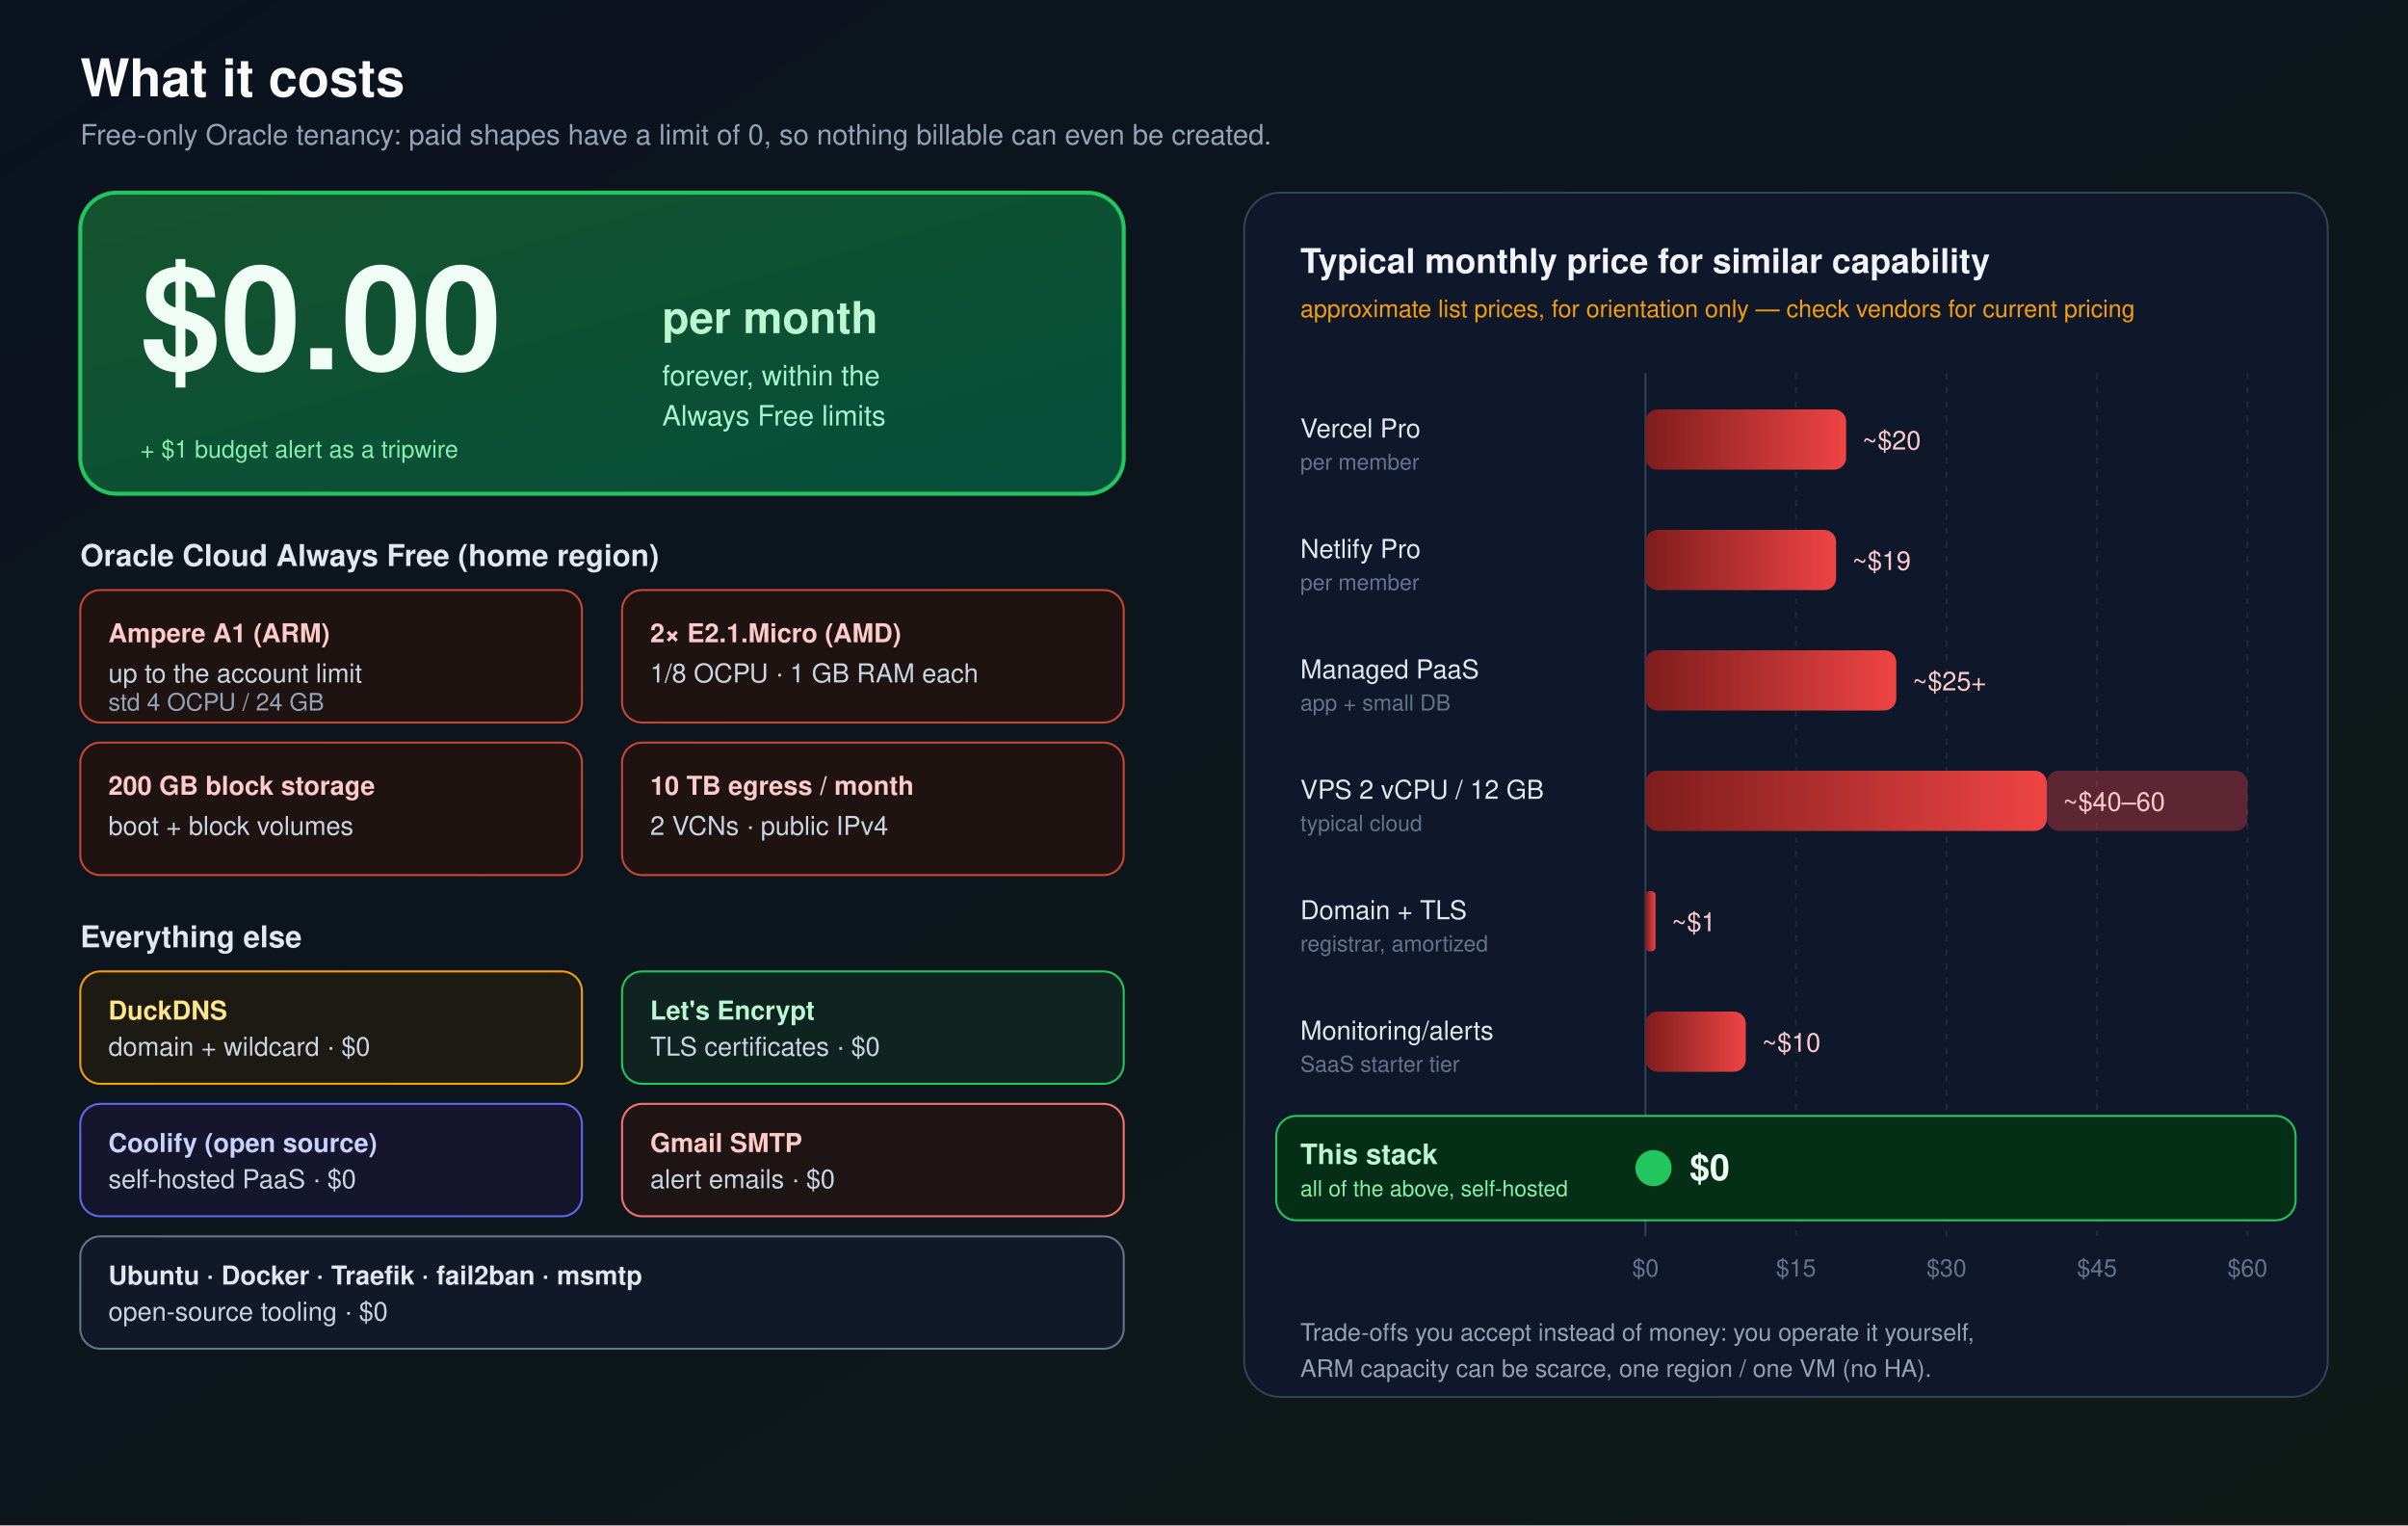
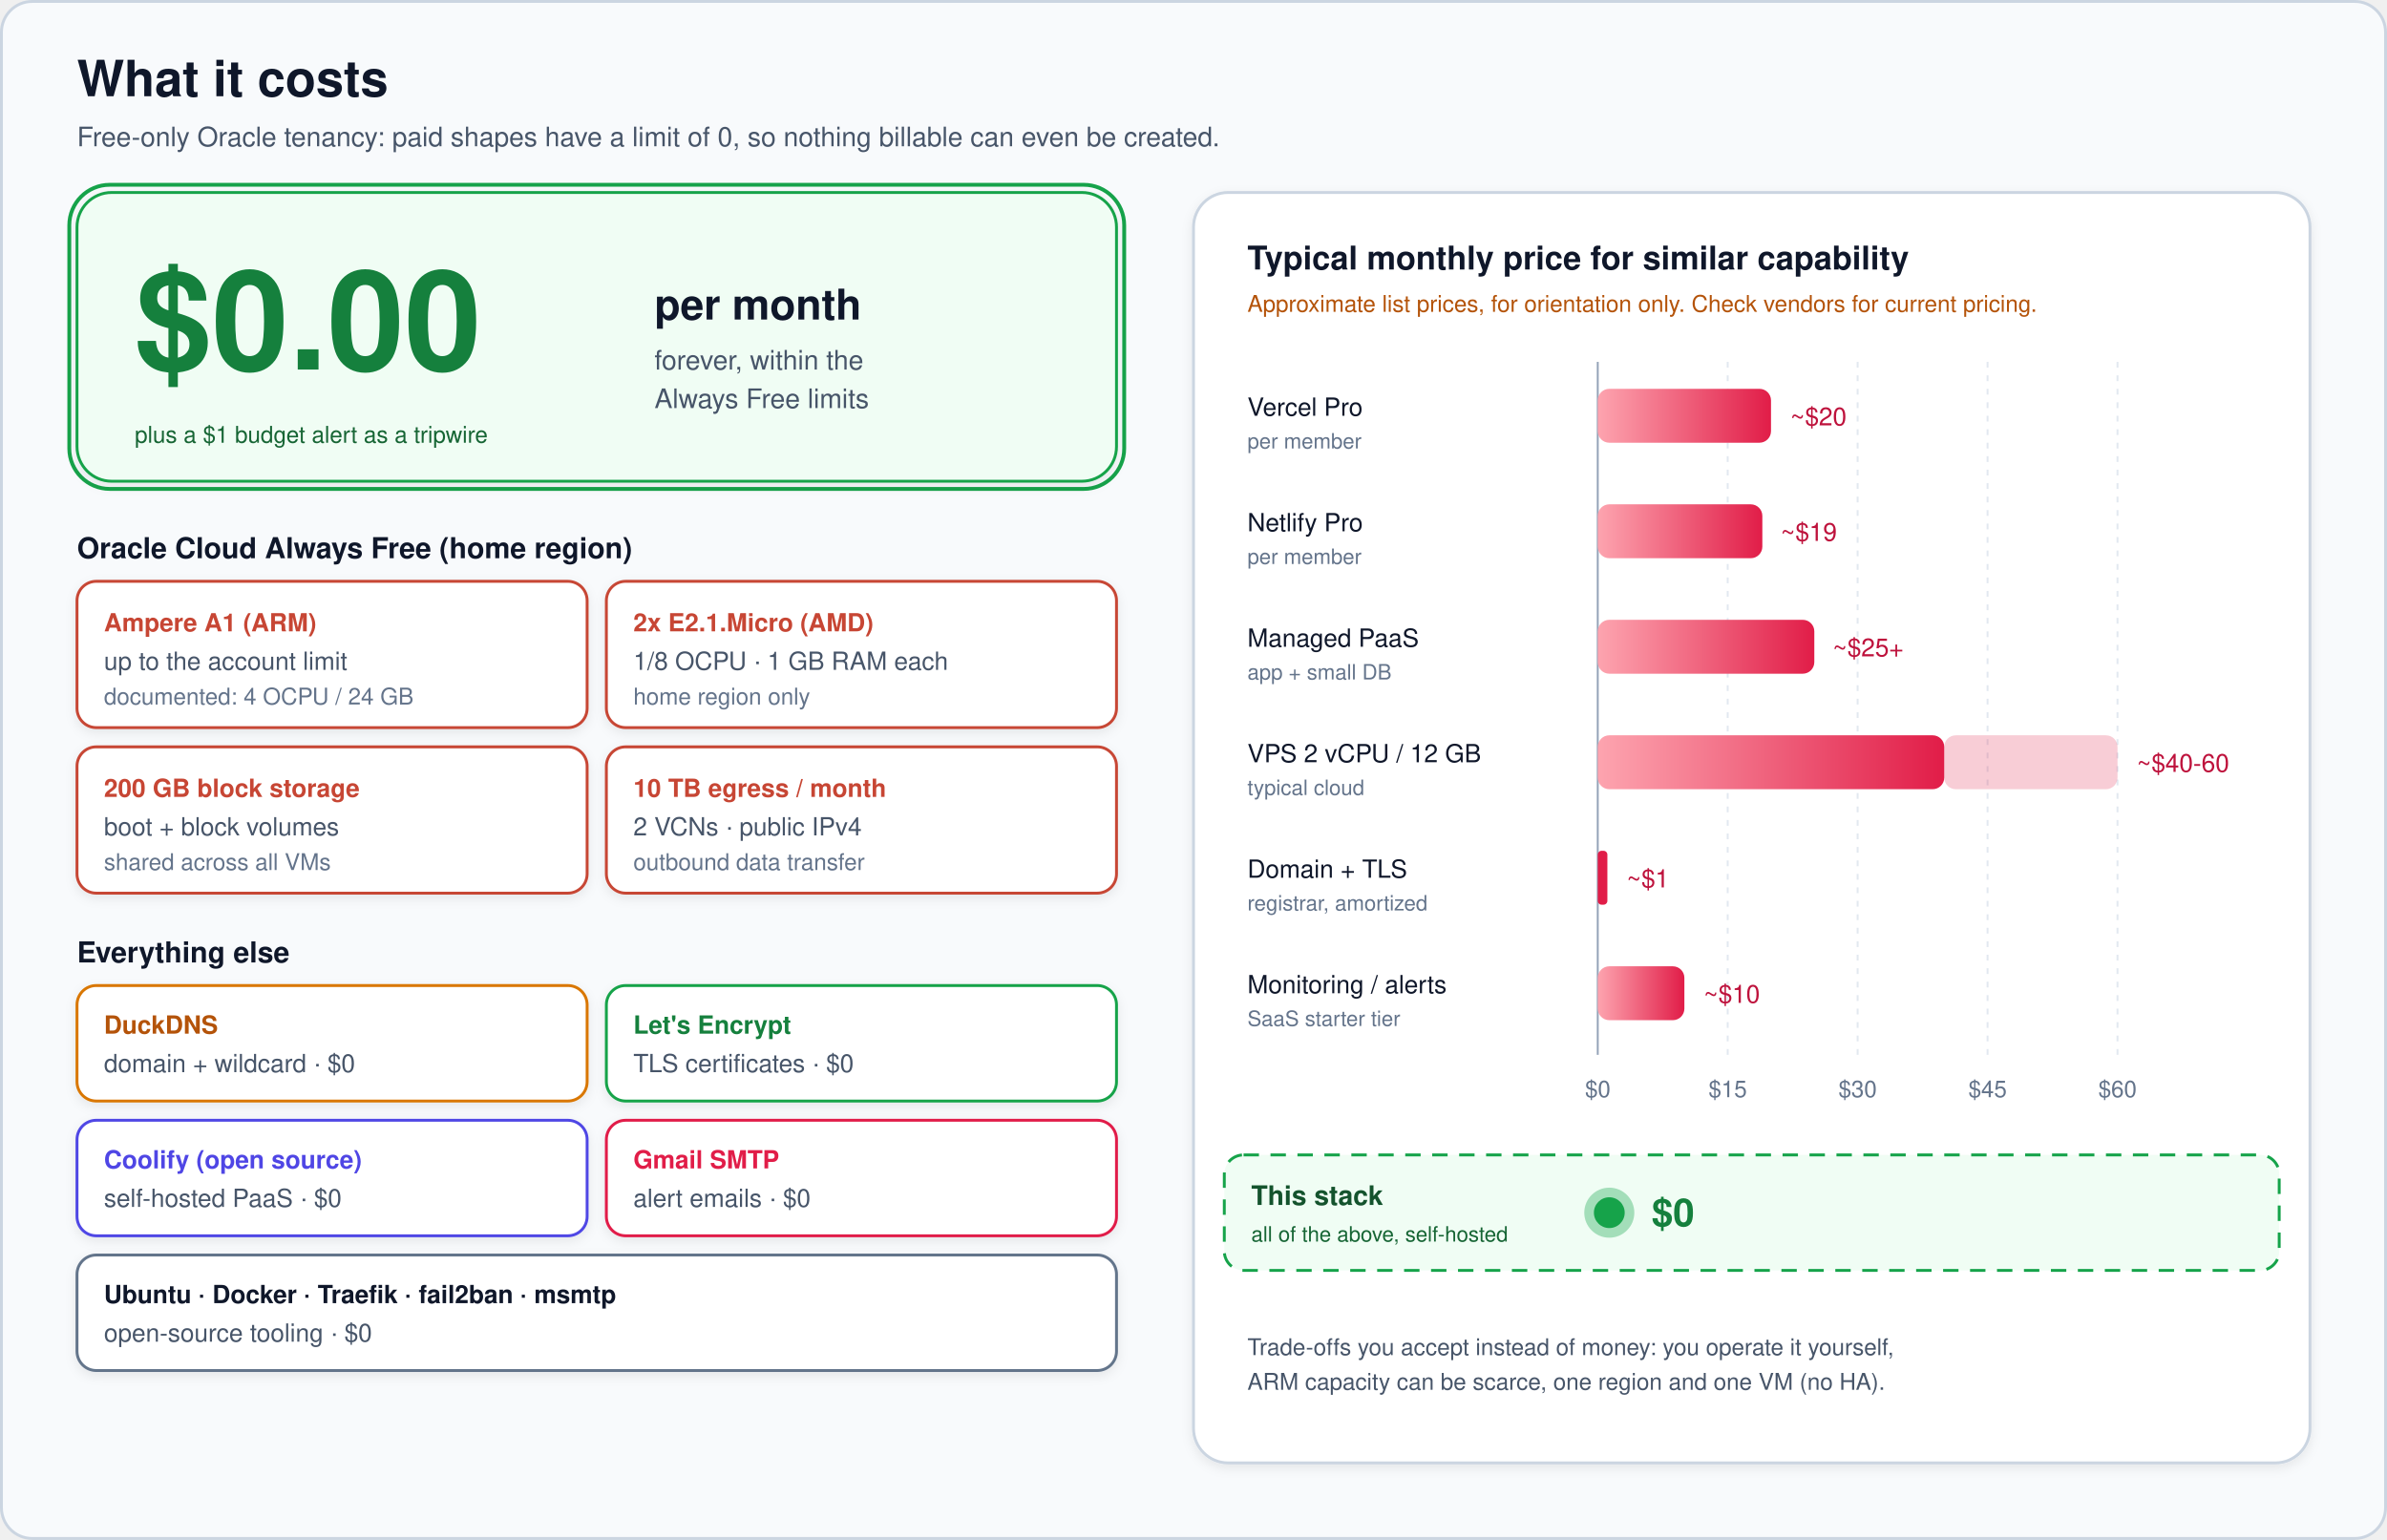
- <svg xmlns="http://www.w3.org/2000/svg" width="1200" height="760" viewBox="0 0 1200 760" role="img" aria-labelledby="t d">
+ <svg xmlns="http://www.w3.org/2000/svg" width="1240" height="800" viewBox="0 0 1240 800" role="img" aria-labelledby="t d">
+   <style>
+     .bar { }
+     .d1 { animation-delay: .15s } .d2 { animation-delay: .3s } .d3 { animation-delay: .45s }
+     .d4 { animation-delay: .6s } .d5 { animation-delay: .75s } .d6 { animation-delay: .9s }
+     .val { }
+     .v1 { animation-delay: .9s } .v2 { animation-delay: 1.05s } .v3 { animation-delay: 1.2s }
+     .v4 { animation-delay: 1.35s } .v5 { animation-delay: 1.5s } .v6 { animation-delay: 1.65s } .v7 { animation-delay: 1.9s }
+     .pulse { animation: pulse 3.2s ease-in-out infinite; }
+     .dot { animation: pulse 2.4s ease-in-out infinite; }
+     .flow { stroke-dasharray: 8 6; animation: dash 1.6s linear infinite; }
+     .card { }
+     @keyframes grow { from { transform: scaleX(0); } to { transform: scaleX(1); } }
+     @keyframes fade { from { opacity: 0; } to { opacity: 1; } }
+     @keyframes pulse { 0%, 100% { opacity: .25; } 50% { opacity: 1; } }
+     @keyframes dash { to { stroke-dashoffset: -28; } }
+     @media (prefers-reduced-motion: reduce) { * { animation: none !important; } }
+   </style>
  <defs>
-     <linearGradient id="bg" x1="0" y1="0" x2="1" y2="1">
-       <stop offset="0" stop-color="#0b1220" />
-       <stop offset="1" stop-color="#0f1a17" />
-     </linearGradient>
-     <linearGradient id="hero" x1="0" y1="0" x2="1" y2="1">
-       <stop offset="0" stop-color="#14532d" />
-       <stop offset="1" stop-color="#064e3b" />
-     </linearGradient>
+     <filter id="sh" x="-10%" y="-10%" width="120%" height="130%">
+       <feDropShadow dx="0" dy="2" stdDeviation="3" flood-color="#0f172a" flood-opacity="0.08" />
+     </filter>
    <linearGradient id="paid" x1="0" y1="0" x2="1" y2="0">
-       <stop offset="0" stop-color="#7f1d1d" />
-       <stop offset="1" stop-color="#ef4444" />
+       <stop offset="0" stop-color="#fda4af" />
+       <stop offset="1" stop-color="#e11d48" />
    </linearGradient>
  </defs>
-   <rect width="1200" height="760" fill="url(#bg)" />
+   <rect x="0.75" y="0.75" width="1238.5" height="798.5" rx="16" fill="#f8fafc" stroke="#cbd5e1" stroke-width="1.5" />
  <g font-family="Segoe UI, Helvetica, Arial, sans-serif">
-     <text x="40" y="48" font-size="26" font-weight="700" fill="#f8fafc">What it costs</text>
-     <text x="40" y="72" font-size="14" fill="#94a3b8">Free-only Oracle tenancy: paid shapes have a limit of 0, so nothing billable can even be created.</text>
-     <g transform="translate(40,96)">
-       <rect width="520" height="150" rx="18" fill="url(#hero)" stroke="#22c55e" stroke-width="2" />
-       <text x="30" y="88" font-size="72" font-weight="800" fill="#f0fdf4">$0.00</text>
-       <text x="290" y="70" font-size="22" font-weight="700" fill="#bbf7d0">per month</text>
-       <text x="290" y="96" font-size="14" fill="#a7f3d0">forever, within the</text>
-       <text x="290" y="116" font-size="14" fill="#a7f3d0">Always Free limits</text>
-       <text x="30" y="132" font-size="12" fill="#86efac">+ $1 budget alert as a tripwire</text>
+     <text x="40" y="50" font-size="26" font-weight="700" fill="#0f172a">What it costs</text>
+     <text x="40" y="76" font-size="14" fill="#475569">Free-only Oracle tenancy: paid shapes have a limit of 0, so nothing billable can even be created.</text>
+     <g transform="translate(40,100)">
+       <rect x="-4" y="-4" width="548" height="158" rx="21" fill="none" stroke="#16a34a" stroke-width="2" class="pulse" />
+       <rect width="540" height="150" rx="18" fill="#f0fdf4" stroke="#16a34a" stroke-width="1.5" filter="url(#sh)" />
+       <text x="30" y="92" font-size="72" font-weight="800" fill="#15803d">$0.00</text>
+       <text x="300" y="66" font-size="22" font-weight="700" fill="#0f172a">per month</text>
+       <text x="300" y="92" font-size="14" fill="#475569">forever, within the</text>
+       <text x="300" y="112" font-size="14" fill="#475569">Always Free limits</text>
+       <text x="30" y="130" font-size="12" fill="#166534">plus a $1 budget alert as a tripwire</text>
    </g>
    <g font-size="13">
-       <text x="40" y="282" font-size="15" font-weight="700" fill="#e2e8f0">Oracle Cloud Always Free (home region)</text>
-       <g transform="translate(40,294)">
-         <rect width="250" height="66" rx="10" fill="#1f1311" stroke="#C74634" />
-         <text x="14" y="26" font-weight="700" fill="#fecaca">Ampere A1 (ARM)</text>
-         <text x="14" y="46" fill="#cbd5e1">up to the account limit</text>
-         <text x="14" y="60" fill="#94a3b8" font-size="12">std 4 OCPU / 24 GB</text>
+       <text x="40" y="290" font-size="15" font-weight="700" fill="#0f172a">Oracle Cloud Always Free (home region)</text>
+       <g transform="translate(40,302)" class="card">
+         <rect width="265" height="76" rx="10" fill="#ffffff" stroke="#C74634" stroke-width="1.5" filter="url(#sh)" />
+         <text x="14" y="26" font-weight="700" fill="#C74634">Ampere A1 (ARM)</text>
+         <text x="14" y="46" fill="#475569">up to the account limit</text>
+         <text x="14" y="64" fill="#64748b" font-size="12">documented: 4 OCPU / 24 GB</text>
      </g>
-       <g transform="translate(310,294)">
-         <rect width="250" height="66" rx="10" fill="#1f1311" stroke="#C74634" />
-         <text x="14" y="26" font-weight="700" fill="#fecaca">2× E2.1.Micro (AMD)</text>
-         <text x="14" y="46" fill="#cbd5e1">1/8 OCPU · 1 GB RAM each</text>
+       <g transform="translate(315,302)" class="card">
+         <rect width="265" height="76" rx="10" fill="#ffffff" stroke="#C74634" stroke-width="1.5" filter="url(#sh)" />
+         <text x="14" y="26" font-weight="700" fill="#C74634">2x E2.1.Micro (AMD)</text>
+         <text x="14" y="46" fill="#475569">1/8 OCPU · 1 GB RAM each</text>
+         <text x="14" y="64" fill="#64748b" font-size="12">home region only</text>
      </g>
-       <g transform="translate(40,370)">
-         <rect width="250" height="66" rx="10" fill="#1f1311" stroke="#C74634" />
-         <text x="14" y="26" font-weight="700" fill="#fecaca">200 GB block storage</text>
-         <text x="14" y="46" fill="#cbd5e1">boot + block volumes</text>
+       <g transform="translate(40,388)" class="card">
+         <rect width="265" height="76" rx="10" fill="#ffffff" stroke="#C74634" stroke-width="1.5" filter="url(#sh)" />
+         <text x="14" y="26" font-weight="700" fill="#C74634">200 GB block storage</text>
+         <text x="14" y="46" fill="#475569">boot + block volumes</text>
+         <text x="14" y="64" fill="#64748b" font-size="12">shared across all VMs</text>
      </g>
-       <g transform="translate(310,370)">
-         <rect width="250" height="66" rx="10" fill="#1f1311" stroke="#C74634" />
-         <text x="14" y="26" font-weight="700" fill="#fecaca">10 TB egress / month</text>
-         <text x="14" y="46" fill="#cbd5e1">2 VCNs · public IPv4</text>
+       <g transform="translate(315,388)" class="card">
+         <rect width="265" height="76" rx="10" fill="#ffffff" stroke="#C74634" stroke-width="1.5" filter="url(#sh)" />
+         <text x="14" y="26" font-weight="700" fill="#C74634">10 TB egress / month</text>
+         <text x="14" y="46" fill="#475569">2 VCNs · public IPv4</text>
+         <text x="14" y="64" fill="#64748b" font-size="12">outbound data transfer</text>
      </g>
-       <text x="40" y="472" font-size="15" font-weight="700" fill="#e2e8f0">Everything else</text>
-       <g transform="translate(40,484)">
-         <rect width="250" height="56" rx="10" fill="#1c1a12" stroke="#f59e0b" />
-         <text x="14" y="24" font-weight="700" fill="#fde68a">DuckDNS</text>
-         <text x="14" y="42" fill="#cbd5e1">domain + wildcard · $0</text>
+       <text x="40" y="500" font-size="15" font-weight="700" fill="#0f172a">Everything else</text>
+       <g transform="translate(40,512)" class="card">
+         <rect width="265" height="60" rx="10" fill="#ffffff" stroke="#d97706" stroke-width="1.5" filter="url(#sh)" />
+         <text x="14" y="25" font-weight="700" fill="#b45309">DuckDNS</text>
+         <text x="14" y="45" fill="#475569">domain + wildcard · $0</text>
      </g>
-       <g transform="translate(310,484)">
-         <rect width="250" height="56" rx="10" fill="#0f2320" stroke="#22c55e" />
-         <text x="14" y="24" font-weight="700" fill="#bbf7d0">Let's Encrypt</text>
-         <text x="14" y="42" fill="#cbd5e1">TLS certificates · $0</text>
+       <g transform="translate(315,512)" class="card">
+         <rect width="265" height="60" rx="10" fill="#ffffff" stroke="#16a34a" stroke-width="1.5" filter="url(#sh)" />
+         <text x="14" y="25" font-weight="700" fill="#15803d">Let's Encrypt</text>
+         <text x="14" y="45" fill="#475569">TLS certificates · $0</text>
      </g>
-       <g transform="translate(40,550)">
-         <rect width="250" height="56" rx="10" fill="#15152b" stroke="#6366f1" />
-         <text x="14" y="24" font-weight="700" fill="#c7d2fe">Coolify (open source)</text>
-         <text x="14" y="42" fill="#cbd5e1">self-hosted PaaS · $0</text>
+       <g transform="translate(40,582)" class="card">
+         <rect width="265" height="60" rx="10" fill="#ffffff" stroke="#4f46e5" stroke-width="1.5" filter="url(#sh)" />
+         <text x="14" y="25" font-weight="700" fill="#4f46e5">Coolify (open source)</text>
+         <text x="14" y="45" fill="#475569">self-hosted PaaS · $0</text>
      </g>
-       <g transform="translate(310,550)">
-         <rect width="250" height="56" rx="10" fill="#1f1414" stroke="#f87171" />
-         <text x="14" y="24" font-weight="700" fill="#fecaca">Gmail SMTP</text>
-         <text x="14" y="42" fill="#cbd5e1">alert emails · $0</text>
+       <g transform="translate(315,582)" class="card">
+         <rect width="265" height="60" rx="10" fill="#ffffff" stroke="#e11d48" stroke-width="1.5" filter="url(#sh)" />
+         <text x="14" y="25" font-weight="700" fill="#e11d48">Gmail SMTP</text>
+         <text x="14" y="45" fill="#475569">alert emails · $0</text>
      </g>
-       <g transform="translate(40,616)">
-         <rect width="520" height="56" rx="10" fill="#111827" stroke="#64748b" />
-         <text x="14" y="24" font-weight="700" fill="#e2e8f0">Ubuntu · Docker · Traefik · fail2ban · msmtp</text>
-         <text x="14" y="42" fill="#cbd5e1">open-source tooling · $0</text>
+       <g transform="translate(40,652)" class="card">
+         <rect width="540" height="60" rx="10" fill="#ffffff" stroke="#64748b" stroke-width="1.5" filter="url(#sh)" />
+         <text x="14" y="25" font-weight="700" fill="#0f172a">Ubuntu · Docker · Traefik · fail2ban · msmtp</text>
+         <text x="14" y="45" fill="#475569">open-source tooling · $0</text>
      </g>
    </g>
-     <g transform="translate(620,96)">
-       <rect width="540" height="600" rx="18" fill="#0f172a" stroke="#334155" />
-       <text x="28" y="40" font-size="17" font-weight="700" fill="#f1f5f9">Typical monthly price for similar capability</text>
-       <text x="28" y="62" font-size="12" fill="#f59e0b">approximate list prices, for orientation only — check vendors for current pricing</text>
+     <g transform="translate(620,100)">
+       <rect width="580" height="660" rx="18" fill="#ffffff" stroke="#cbd5e1" stroke-width="1.5" filter="url(#sh)" />
+       <text x="28" y="40" font-size="17" font-weight="700" fill="#0f172a">Typical monthly price for similar capability</text>
+       <text x="28" y="62" font-size="12" fill="#b45309">Approximate list prices, for orientation only. Check vendors for current pricing.</text>
      <g font-size="12" fill="#64748b">
-         <path d="M200 90 V520" stroke="#334155" />
-         <path d="M275 90 V520" stroke="#1e293b" stroke-dasharray="3 4" />
-         <path d="M350 90 V520" stroke="#1e293b" stroke-dasharray="3 4" />
-         <path d="M425 90 V520" stroke="#1e293b" stroke-dasharray="3 4" />
-         <path d="M500 90 V520" stroke="#1e293b" stroke-dasharray="3 4" />
-         <text x="200" y="540" text-anchor="middle">$0</text>
-         <text x="275" y="540" text-anchor="middle">$15</text>
-         <text x="350" y="540" text-anchor="middle">$30</text>
-         <text x="425" y="540" text-anchor="middle">$45</text>
-         <text x="500" y="540" text-anchor="middle">$60</text>
+         <path d="M210 88 V448" stroke="#94a3b8" />
+         <path d="M277.5 88 V448" stroke="#e2e8f0" stroke-dasharray="3 4" />
+         <path d="M345 88 V448" stroke="#e2e8f0" stroke-dasharray="3 4" />
+         <path d="M412.5 88 V448" stroke="#e2e8f0" stroke-dasharray="3 4" />
+         <path d="M480 88 V448" stroke="#e2e8f0" stroke-dasharray="3 4" />
+         <text x="210" y="470" text-anchor="middle">$0</text>
+         <text x="277.5" y="470" text-anchor="middle">$15</text>
+         <text x="345" y="470" text-anchor="middle">$30</text>
+         <text x="412.5" y="470" text-anchor="middle">$45</text>
+         <text x="480" y="470" text-anchor="middle">$60</text>
      </g>
      <g font-size="13">
-         <text x="28" y="122" fill="#e2e8f0">Vercel Pro</text>
-         <text x="28" y="138" fill="#64748b" font-size="11">per member</text>
-         <rect x="200" y="108" width="100" height="30" rx="6" fill="url(#paid)" />
-         <text x="308" y="128" fill="#fecaca">~$20</text>
-         <text x="28" y="182" fill="#e2e8f0">Netlify Pro</text>
-         <text x="28" y="198" fill="#64748b" font-size="11">per member</text>
-         <rect x="200" y="168" width="95" height="30" rx="6" fill="url(#paid)" />
-         <text x="303" y="188" fill="#fecaca">~$19</text>
-         <text x="28" y="242" fill="#e2e8f0">Managed PaaS</text>
-         <text x="28" y="258" fill="#64748b" font-size="11">app + small DB</text>
-         <rect x="200" y="228" width="125" height="30" rx="6" fill="url(#paid)" />
-         <text x="333" y="248" fill="#fecaca">~$25+</text>
-         <text x="28" y="302" fill="#e2e8f0">VPS 2 vCPU / 12 GB</text>
-         <text x="28" y="318" fill="#64748b" font-size="11">typical cloud</text>
-         <rect x="200" y="288" width="200" height="30" rx="6" fill="url(#paid)" />
-         <rect x="400" y="288" width="100" height="30" rx="6" fill="#ef4444" fill-opacity="0.35" />
-         <text x="408" y="308" fill="#fecaca">~$40–60</text>
-         <text x="28" y="362" fill="#e2e8f0">Domain + TLS</text>
-         <text x="28" y="378" fill="#64748b" font-size="11">registrar, amortized</text>
-         <rect x="200" y="348" width="5" height="30" rx="2" fill="url(#paid)" />
-         <text x="213" y="368" fill="#fecaca">~$1</text>
-         <text x="28" y="422" fill="#e2e8f0">Monitoring/alerts</text>
-         <text x="28" y="438" fill="#64748b" font-size="11">SaaS starter tier</text>
-         <rect x="200" y="408" width="50" height="30" rx="6" fill="url(#paid)" />
-         <text x="258" y="428" fill="#fecaca">~$10</text>
-         <rect x="16" y="460" width="508" height="52" rx="10" fill="#052e16" stroke="#22c55e" />
-         <text x="28" y="484" fill="#bbf7d0" font-weight="700" font-size="14">This stack</text>
-         <text x="28" y="500" fill="#86efac" font-size="11">all of the above, self-hosted</text>
-         <circle cx="204" cy="486" r="9" fill="#22c55e" />
-         <text x="222" y="492" fill="#f0fdf4" font-weight="800" font-size="18">$0</text>
+         <text x="28" y="116" fill="#0f172a">Vercel Pro</text>
+         <text x="28" y="133" fill="#64748b" font-size="11">per member</text>
+         <rect x="210" y="102" width="90" height="28" rx="6" fill="url(#paid)" class="bar d1" />
+         <text x="310" y="121" fill="#be123c" class="val v1">~$20</text>
+         <text x="28" y="176" fill="#0f172a">Netlify Pro</text>
+         <text x="28" y="193" fill="#64748b" font-size="11">per member</text>
+         <rect x="210" y="162" width="85.5" height="28" rx="6" fill="url(#paid)" class="bar d2" />
+         <text x="305" y="181" fill="#be123c" class="val v2">~$19</text>
+         <text x="28" y="236" fill="#0f172a">Managed PaaS</text>
+         <text x="28" y="253" fill="#64748b" font-size="11">app + small DB</text>
+         <rect x="210" y="222" width="112.5" height="28" rx="6" fill="url(#paid)" class="bar d3" />
+         <text x="332" y="241" fill="#be123c" class="val v3">~$25+</text>
+         <text x="28" y="296" fill="#0f172a">VPS 2 vCPU / 12 GB</text>
+         <text x="28" y="313" fill="#64748b" font-size="11">typical cloud</text>
+         <rect x="210" y="282" width="180" height="28" rx="6" fill="url(#paid)" class="bar d4" />
+         <rect x="390" y="282" width="90" height="28" rx="6" fill="#e11d48" fill-opacity="0.22" class="bar d5" />
+         <text x="490" y="301" fill="#be123c" class="val v4">~$40-60</text>
+         <text x="28" y="356" fill="#0f172a">Domain + TLS</text>
+         <text x="28" y="373" fill="#64748b" font-size="11">registrar, amortized</text>
+         <rect x="210" y="342" width="5" height="28" rx="2" fill="#e11d48" class="bar d5" />
+         <text x="225" y="361" fill="#be123c" class="val v5">~$1</text>
+         <text x="28" y="416" fill="#0f172a">Monitoring / alerts</text>
+         <text x="28" y="433" fill="#64748b" font-size="11">SaaS starter tier</text>
+         <rect x="210" y="402" width="45" height="28" rx="6" fill="url(#paid)" class="bar d6" />
+         <text x="265" y="421" fill="#be123c" class="val v6">~$10</text>
+         <g transform="translate(16,500)">
+           <rect width="548" height="60" rx="10" fill="#f0fdf4" />
+           <rect width="548" height="60" rx="10" fill="none" stroke="#16a34a" stroke-width="1.5" class="flow" />
+           <text x="14" y="26" fill="#14532d" font-weight="700" font-size="14">This stack</text>
+           <text x="14" y="45" fill="#166534" font-size="11">all of the above, self-hosted</text>
+           <circle cx="200" cy="30" r="13" fill="#16a34a" fill-opacity="0.35" class="dot" />
+           <circle cx="200" cy="30" r="8" fill="#16a34a" />
+           <text x="222" y="37" fill="#15803d" font-weight="800" font-size="20" class="val v7">$0</text>
+         </g>
      </g>
-       <text x="28" y="572" font-size="12" fill="#94a3b8">Trade-offs you accept instead of money: you operate it yourself,</text>
-       <text x="28" y="590" font-size="12" fill="#94a3b8">ARM capacity can be scarce, one region / one VM (no HA).</text>
+       <text x="28" y="604" font-size="12" fill="#475569">Trade-offs you accept instead of money: you operate it yourself,</text>
+       <text x="28" y="622" font-size="12" fill="#475569">ARM capacity can be scarce, one region and one VM (no HA).</text>
    </g>
  </g>
</svg>
